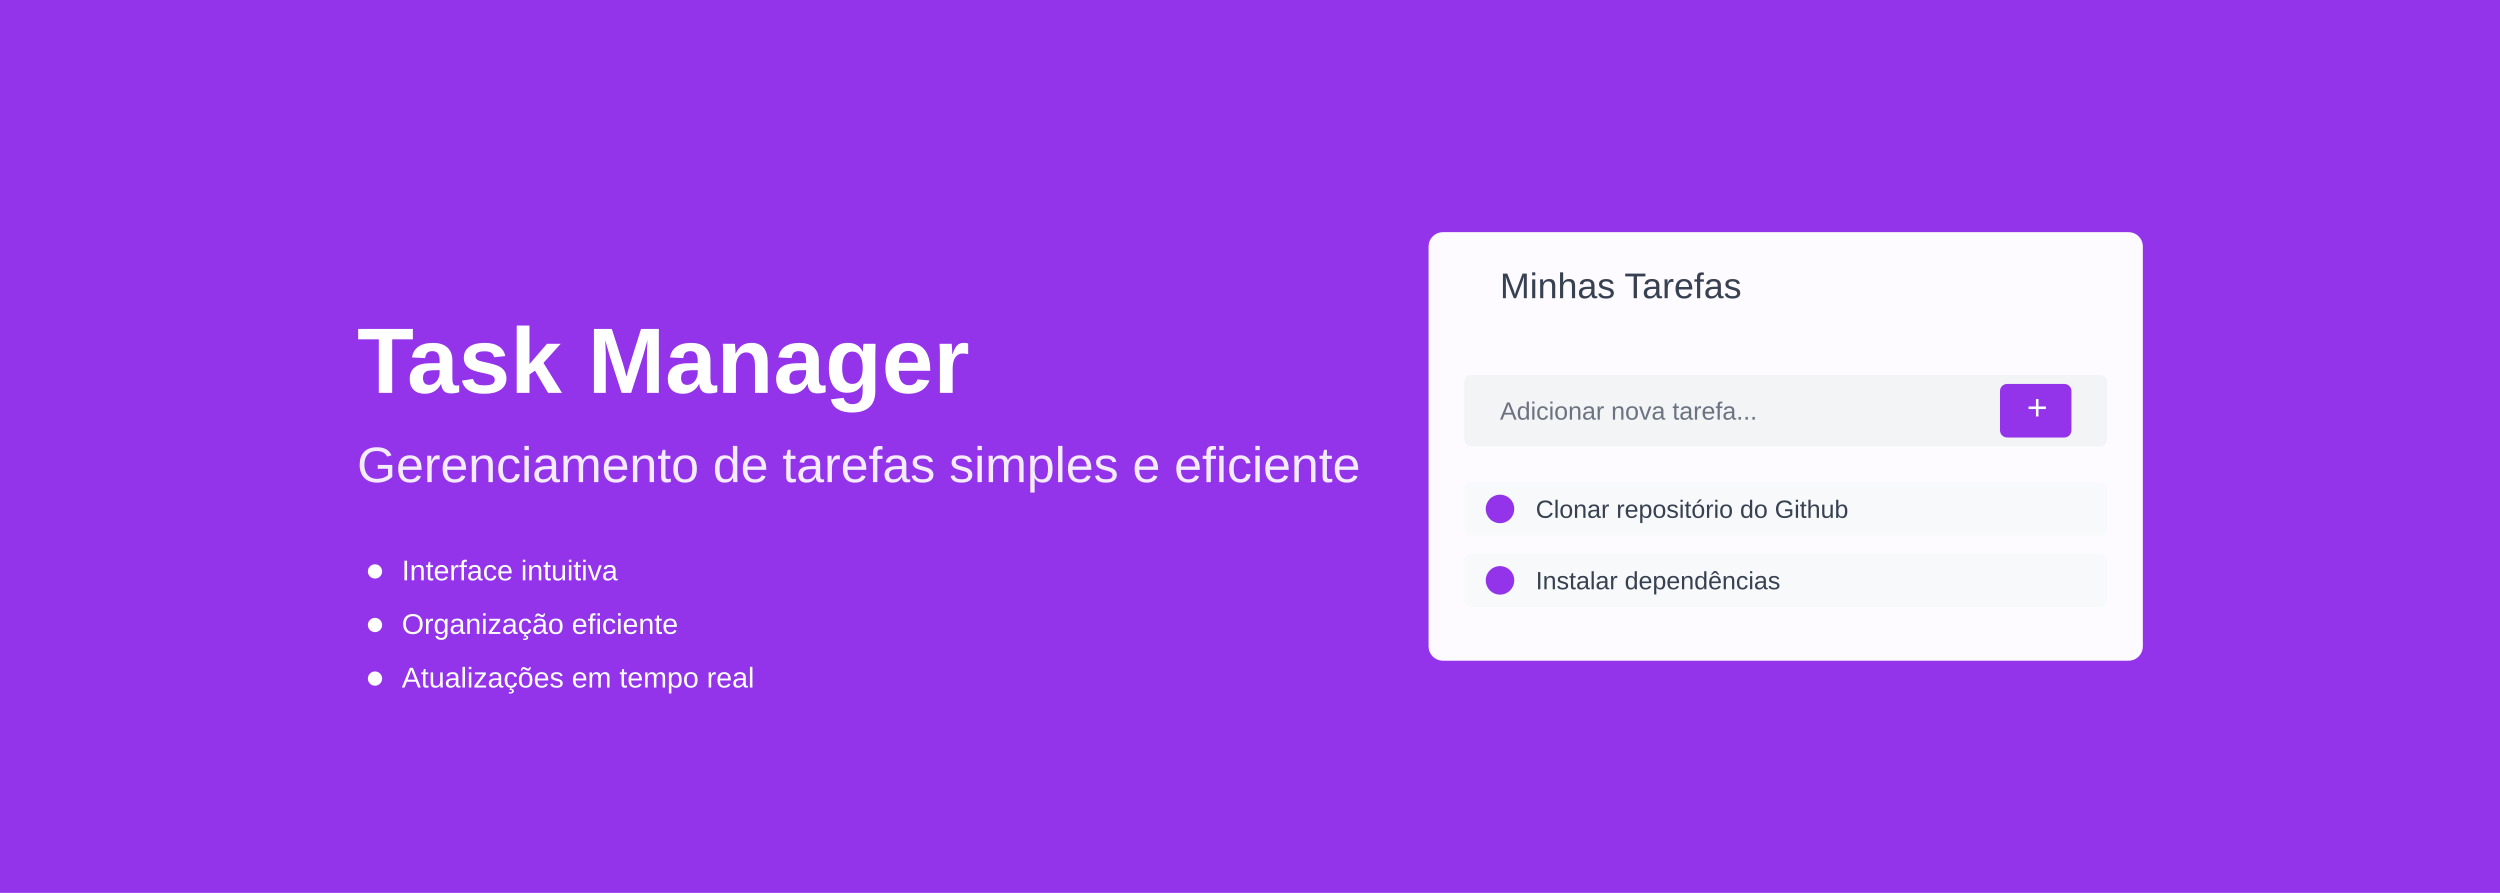
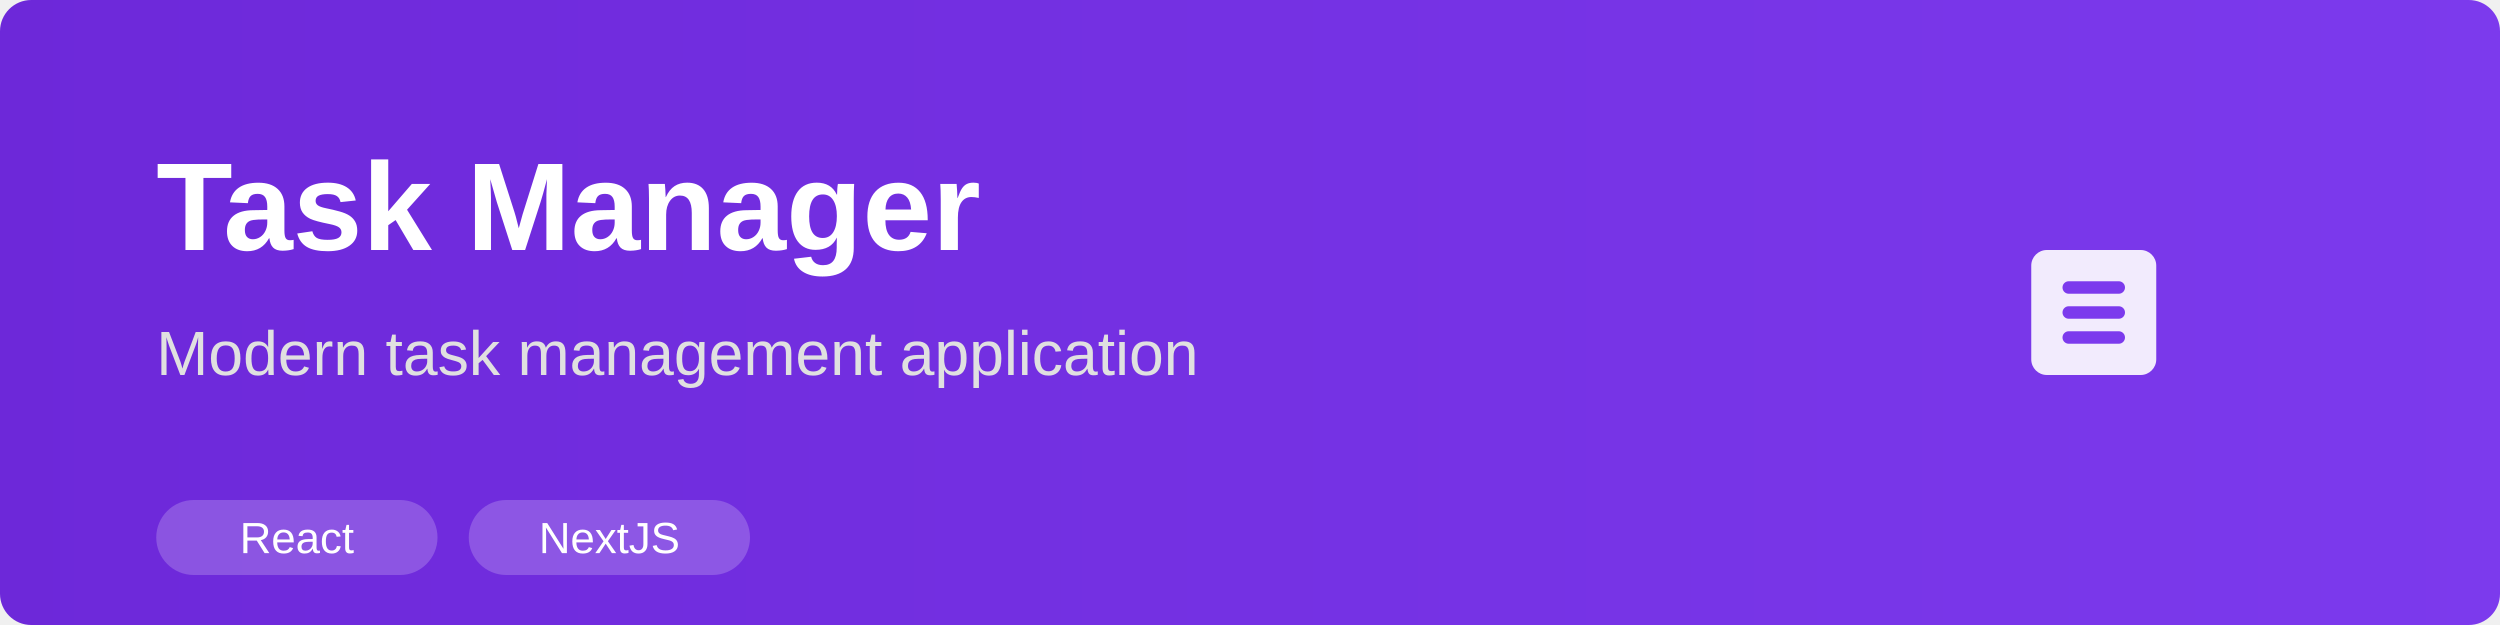
- <svg xmlns="http://www.w3.org/2000/svg" viewBox="-100 -100 1400 500">
-   <style>
-     .bg { fill: #9333EA; }
-     .card { fill: #ffffff; opacity: 0.98; }
-     .text-header { font-family: Arial; font-size: 20px; fill: #374151; }
-     .text-light { font-family: Arial; font-size: 14px; fill: #6b7280; }
-     .text-white { font-family: Arial; font-size: 16px; fill: white; }
-     .text-bold { font-family: Arial; font-size: 52px; font-weight: bold; fill: white; }
-     .button { fill: #9333EA; }
-     .list-item { fill: #f8f9fa; }
-     .list-icon { fill: #9333EA; }
-   </style>
-   <rect x="-100" y="-100" width="1400" height="500" class="bg" />
-   <text x="100" y="120" class="text-bold">Task Manager</text>
-   <text x="100" y="170" font-family="Arial" font-size="28" fill="white" opacity="0.9">
-     Gerenciamento de tarefas simples e eficiente
-   </text>
-   <g transform="translate(100, 220)">
-     <circle cx="10" cy="0" r="4" class="text-white" />
-     <text x="25" y="5" class="text-white">Interface intuitiva</text>
-     <circle cx="10" cy="30" r="4" class="text-white" />
-     <text x="25" y="35" class="text-white">Organização eficiente</text>
-     <circle cx="10" cy="60" r="4" class="text-white" />
-     <text x="25" y="65" class="text-white">Atualizações em tempo real</text>
+ <svg xmlns="http://www.w3.org/2000/svg" viewBox="0 0 800 200">
+   <defs>
+     <linearGradient id="taskGradient" x1="0%" y1="0%" x2="100%" y2="0%">
+       <stop offset="0%" style="stop-color:#6D28D9;stop-opacity:1" />
+       <stop offset="100%" style="stop-color:#7C3AED;stop-opacity:1" />
+     </linearGradient>
+   </defs>
+   <rect width="800" height="200" fill="url(#taskGradient)" rx="10" />
+   <text x="50" y="80" fill="white" font-family="Arial" font-size="40" font-weight="bold">Task Manager</text>
+   <g transform="translate(650,80)">
+     <rect x="0" y="0" width="40" height="40" fill="white" rx="5" opacity="0.9" />
+     <rect x="10" y="10" width="20" height="4" fill="#7C3AED" rx="2" />
+     <rect x="10" y="18" width="20" height="4" fill="#7C3AED" rx="2" />
+     <rect x="10" y="26" width="20" height="4" fill="#7C3AED" rx="2" />
  </g>
-   <rect x="700" y="30" width="400" height="240" rx="8" class="card" />
-   <text x="740" y="67" class="text-header">Minhas Tarefas</text>
-   <rect x="720" y="110" width="360" height="40" rx="4" fill="#f3f4f6" />
-   <text x="740" y="135" class="text-light">Adicionar nova tarefa...</text>
-   <rect x="1020" y="115" width="40" height="30" rx="4" class="button" />
-   <text x="1035" y="135" font-family="Arial" font-size="20" fill="white">+</text>
-   <g transform="translate(720, 170)">
-     <rect width="360" height="30" rx="4" class="list-item" />
-     <circle cx="20" cy="15" r="8" class="list-icon" />
-     <text x="40" y="20" font-family="Arial" font-size="14" fill="#374151">
-       Clonar repositório do Github
-     </text>
+   <text x="50" y="120" fill="#E0E0E0" font-family="Arial" font-size="20">Modern task management application</text>
+   <g transform="translate(50,160)">
+     <rect width="90" height="24" rx="12" fill="white" opacity="0.2" />
+     <text x="45" y="17" fill="white" font-family="Arial" font-size="14" text-anchor="middle">React</text>
  </g>
-   <g transform="translate(720, 210)">
-     <rect width="360" height="30" rx="4" class="list-item" />
-     <circle cx="20" cy="15" r="8" class="list-icon" />
-     <text x="40" y="20" font-family="Arial" font-size="14" fill="#374151">
-       Instalar dependências
-     </text>
+   <g transform="translate(150,160)">
+     <rect width="90" height="24" rx="12" fill="white" opacity="0.2" />
+     <text x="45" y="17" fill="white" font-family="Arial" font-size="14" text-anchor="middle">NextJS</text>
  </g>
</svg>
